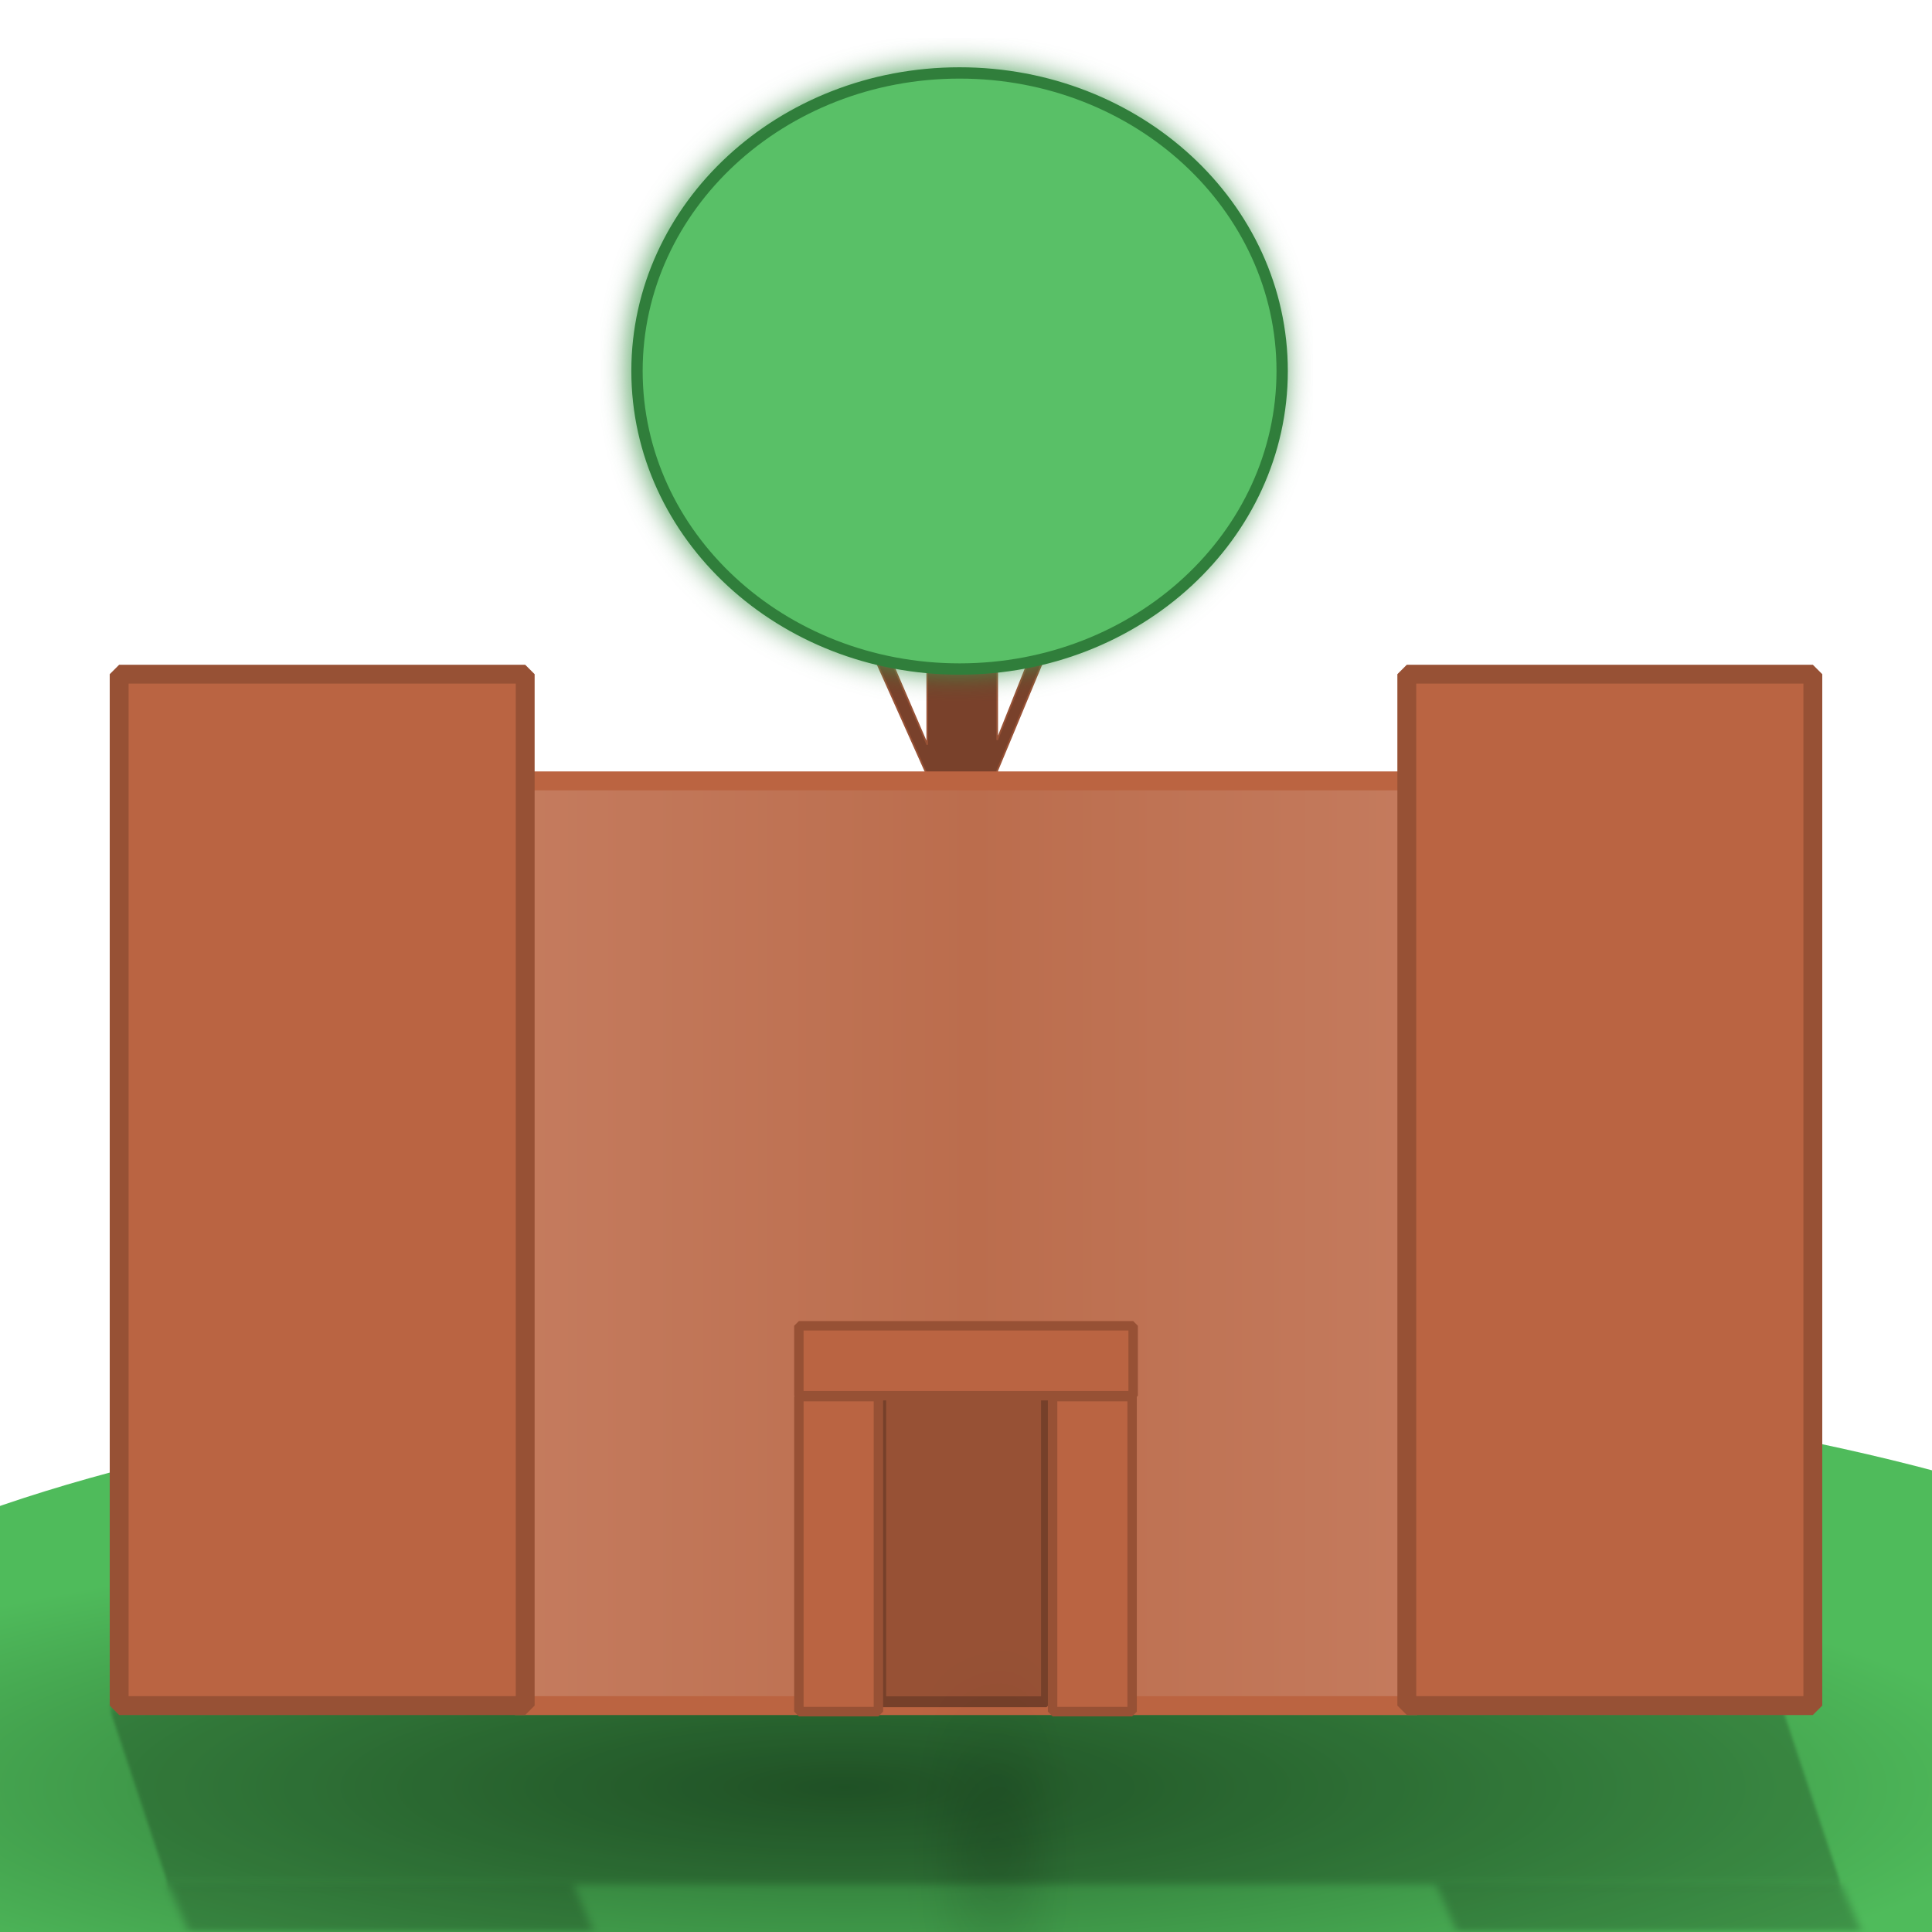
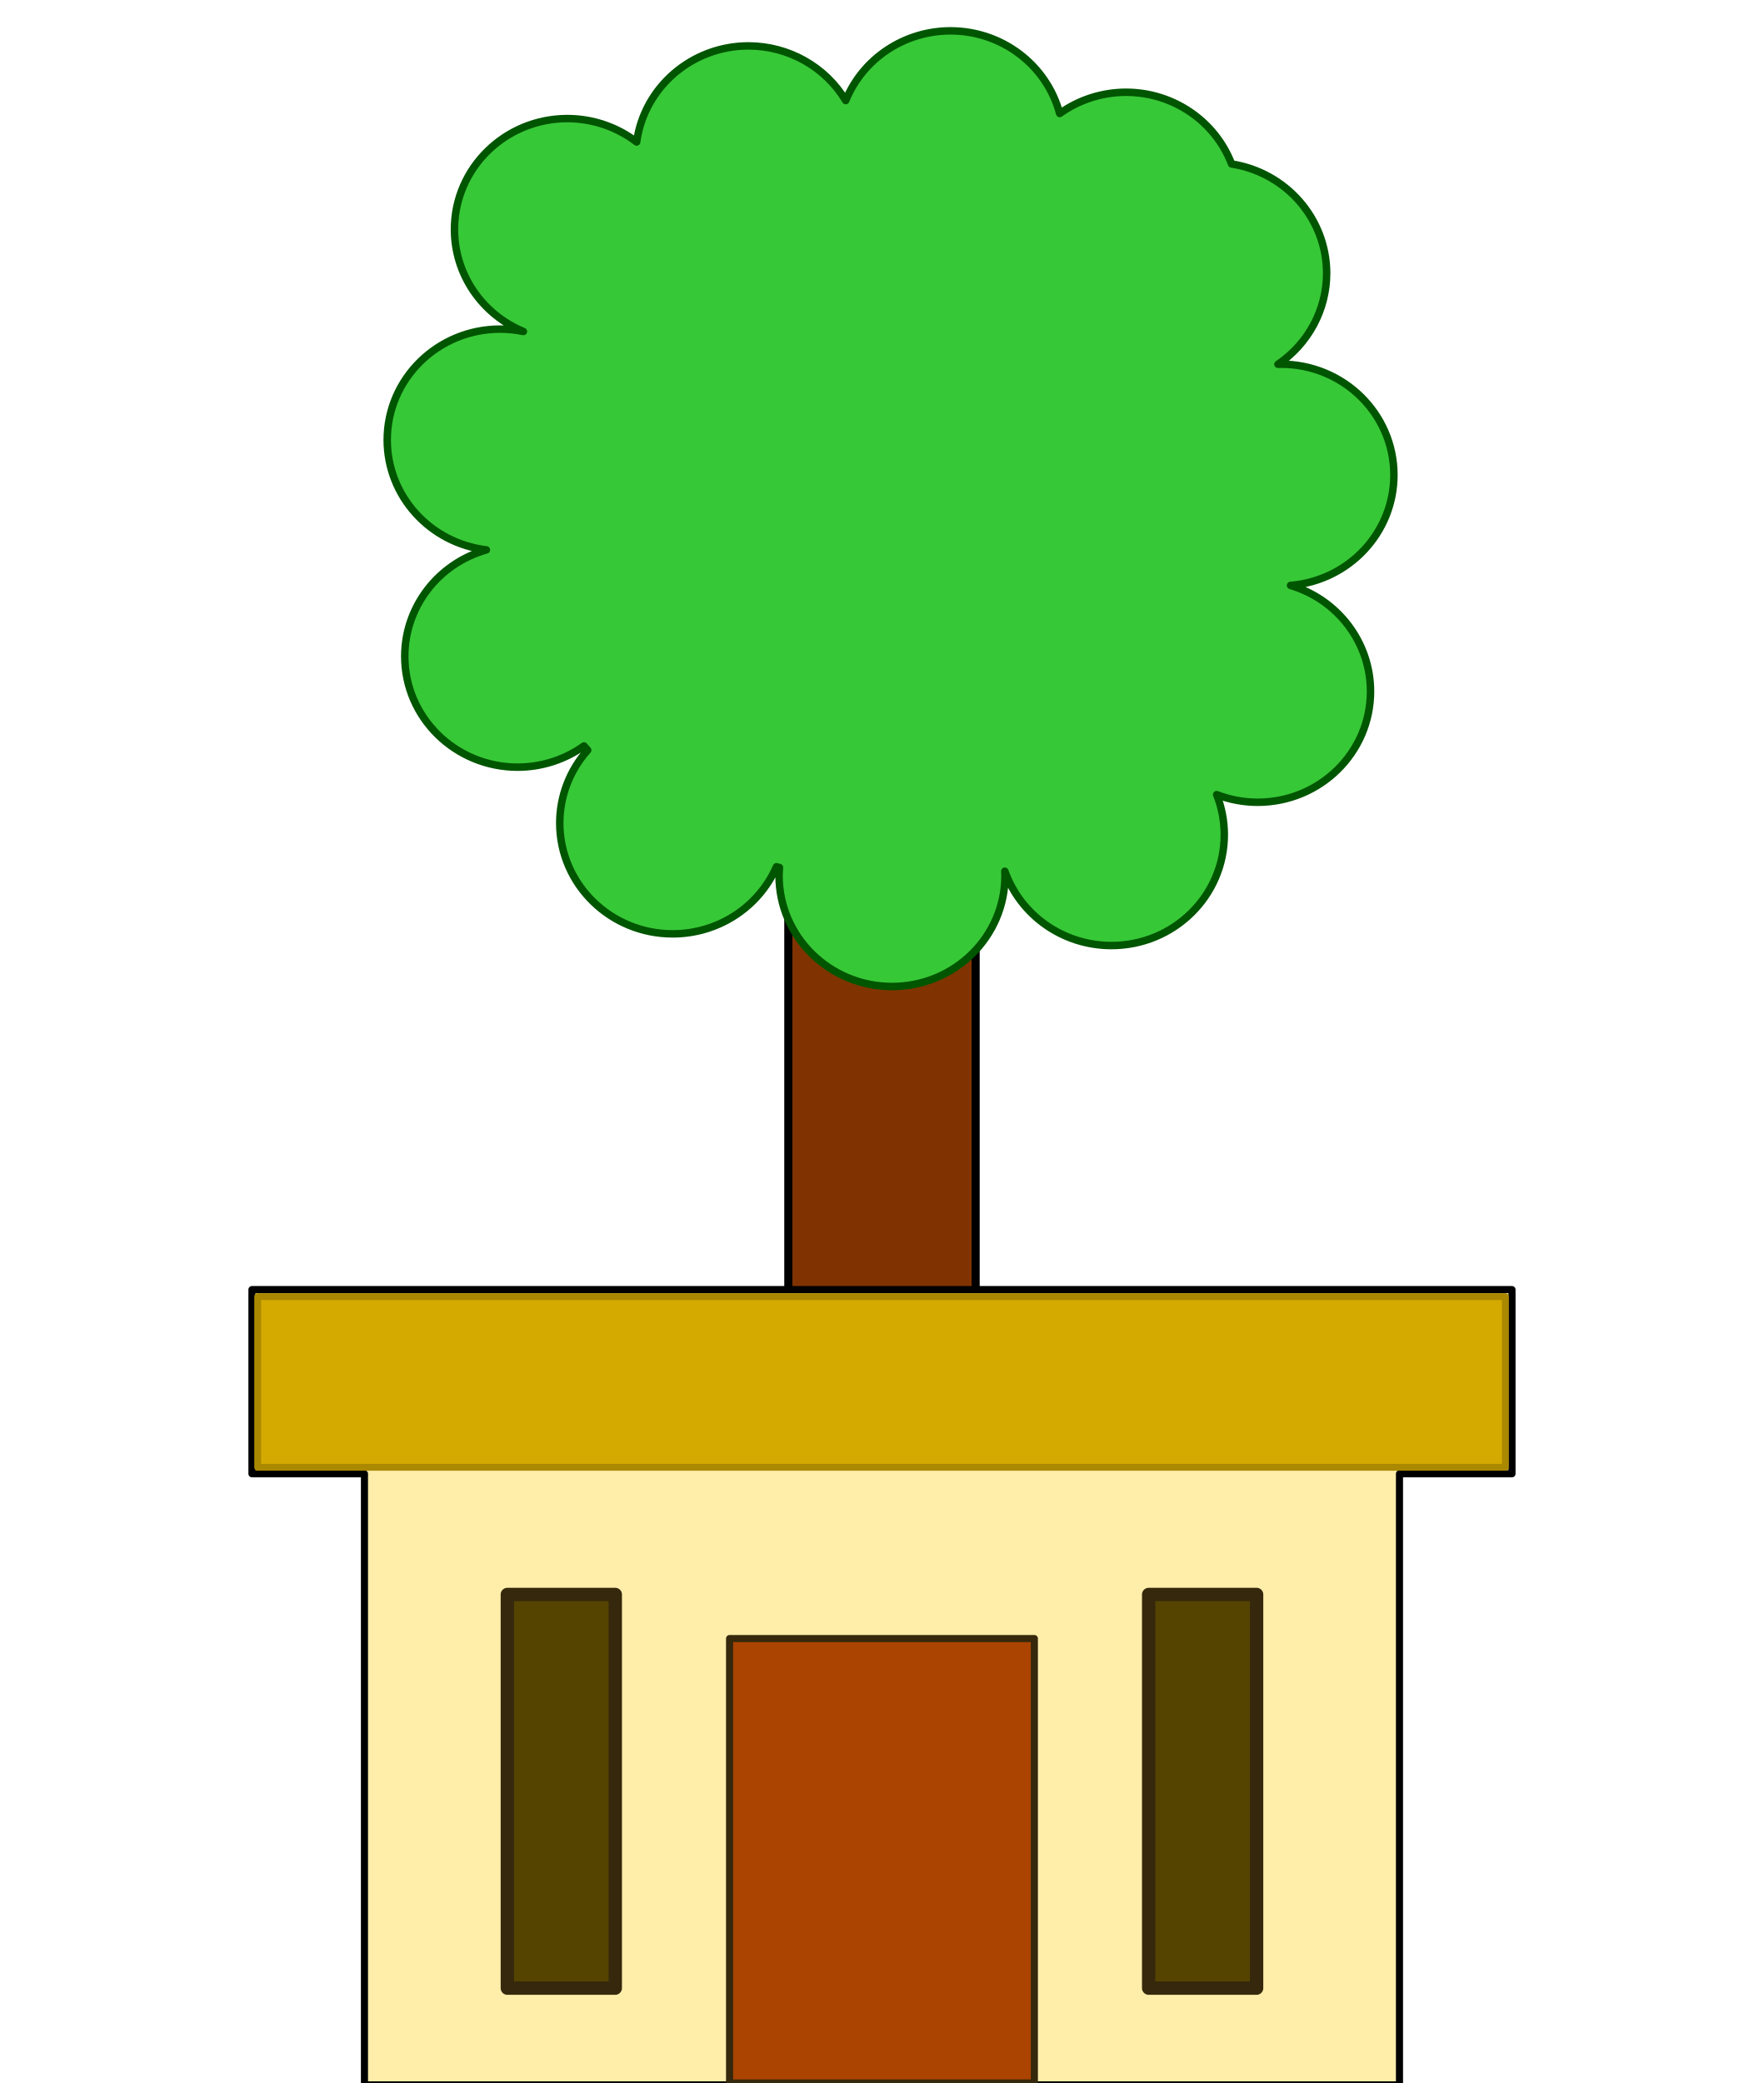
- <svg xmlns="http://www.w3.org/2000/svg" xmlns:xlink="http://www.w3.org/1999/xlink" width="1024" height="1024" viewBox="0 0 270.933 270.933" version="1.1" id="svg8">
-   <defs id="defs2">
-     <linearGradient id="linearGradient867">
-       <stop style="stop-color:#28672f;stop-opacity:1;" offset="0" id="stop863" />
-       <stop style="stop-color:#4fbb5b;stop-opacity:1" offset="1" id="stop865" />
-     </linearGradient>
-     <linearGradient id="linearGradient849">
-       <stop style="stop-color:#c98266;stop-opacity:1;" offset="0" id="stop845" />
-       <stop id="stop853" offset="0.5" style="stop-color:#bb6d4d;stop-opacity:1" />
-       <stop style="stop-color:#c98266;stop-opacity:1" offset="1" id="stop847" />
-     </linearGradient>
-     <filter style="color-interpolation-filters:sRGB" id="filter6169" x="-0.004" width="1.008" y="-0.054" height="1.109">
-       <feGaussianBlur stdDeviation="0.371" id="feGaussianBlur6171" />
-     </filter>
-     <filter style="color-interpolation-filters:sRGB" id="filter6374" x="-0.014" width="1.027" y="-0.869" height="2.738">
-       <feGaussianBlur stdDeviation="2.197" id="feGaussianBlur6376" />
-     </filter>
-     <filter style="color-interpolation-filters:sRGB" id="filter6418" x="-0.026" width="1.053" y="-0.035" height="1.07">
-       <feGaussianBlur stdDeviation="0.806" id="feGaussianBlur6420" />
-     </filter>
-     <filter style="color-interpolation-filters:sRGB" id="filter6434" x="-0.026" width="1.052" y="-0.035" height="1.071">
-       <feGaussianBlur stdDeviation="0.808" id="feGaussianBlur6436" />
-     </filter>
-     <linearGradient xlink:href="#linearGradient849" id="linearGradient851" x1="43.215" y1="189.182" x2="229.526" y2="189.182" gradientUnits="userSpaceOnUse" gradientTransform="matrix(1.002336,0,0,1,-0.3165109,0)" />
-     <radialGradient xlink:href="#linearGradient867" id="radialGradient869" cx="337.213" cy="268.046" fx="337.213" fy="268.046" r="185.649" gradientTransform="matrix(0.9003085,5.2397612e-5,0,0.1946609,-185.1948,224.5194)" gradientUnits="userSpaceOnUse" />
-     <filter style="color-interpolation-filters:sRGB" id="filter934" x="-0.054" width="1.109" y="-0.059" height="1.117">
-       <feGaussianBlur stdDeviation="2.045" id="feGaussianBlur936" />
-     </filter>
-   </defs>
-   <g id="layer1" transform="translate(0,-26.06663)">
-     <ellipse id="path3745" cx="143.757" cy="270.321" rx="185.649" ry="52.255" style="stroke-width:0.265;fill:url(#radialGradient869);fill-opacity:1" />
-     <rect id="rect3713-96-4" width="231.168" height="16.415" x="19.439" y="-284.549" style="opacity:0.215;fill:#000000;fill-opacity:1;stroke:none;stroke-width:0.539;stroke-linejoin:bevel;stroke-miterlimit:4;stroke-dasharray:none;stroke-opacity:1;filter:url(#filter6169)" transform="matrix(1.014784,0,-0.502818,-1.510214,-139.2307,-139.4455)" />
-     <rect id="rect3713-96" width="56.396" height="54.924" x="17.769" y="-318.586" style="opacity:0.215;fill:#000000;fill-opacity:1;stroke:none;stroke-width:0.487;stroke-linejoin:bevel;stroke-miterlimit:4;stroke-dasharray:none;stroke-opacity:1;filter:url(#filter6418)" transform="matrix(1.007468,0,-0.2362153,-0.5474301,-56.61073,145.9476)" />
-     <path style="fill:#79412b;fill-opacity:1;stroke:#975135;stroke-width:0.902;stroke-linejoin:bevel;stroke-miterlimit:4;stroke-dasharray:none;stroke-opacity:1" d="m 491.48,220.271 v 174.432 l -65.153,-151.215 -7.521,5.027 72.675,162.467 v 36.645 l -0.699,1.047 0.699,0.467 v 416.525 h 37.039 V 408.488 l 74.034,-177.911 -7.521,-5.027 -66.512,166.661 V 220.271 Z" id="rect3713-5" transform="matrix(0.2645833,0,0,0.2645833,0,26.06663)" />
-     <rect id="rect3713-0" width="123.879" height="129.68" x="73.538" y="135.572" style="fill:url(#linearGradient851);fill-opacity:1;stroke:#bb6441;stroke-width:2.649;stroke-miterlimit:4;stroke-dasharray:none;stroke-opacity:1" />
-     <rect id="rect3713" width="56.941" height="144.639" x="16.71" y="120.611" style="fill:#ba6442;fill-opacity:1;stroke:#975135;stroke-width:2.646;stroke-linejoin:bevel;stroke-miterlimit:4;stroke-dasharray:none;stroke-opacity:1" />
-     <ellipse id="path3745-5-1" cx="134.144" cy="77.925" rx="45.237" ry="41.795" style="fill:#59c067;fill-opacity:1;stroke:#307e3b;stroke-width:1.587;stroke-miterlimit:4;stroke-dasharray:none;stroke-opacity:1;filter:url(#filter934)" transform="matrix(0.9943348,0,0,0.9943348,0.7599443,0.4414565)" />
-     <ellipse id="path3745-5" cx="134.566" cy="78.091" rx="45.237" ry="41.795" style="fill:#59c067;fill-opacity:1;stroke-width:1.587;stroke:#307e3b;stroke-opacity:1;stroke-miterlimit:4;stroke-dasharray:none;" />
-     <rect id="rect3713-9" width="56.941" height="144.639" x="197.282" y="120.611" style="fill:#ba6442;fill-opacity:1;stroke:#975135;stroke-width:2.646;stroke-linejoin:bevel;stroke-miterlimit:4;stroke-dasharray:none;stroke-opacity:1" />
-     <rect id="rect3713-6-6-1" width="23.252" height="43.09" x="123.503" y="-264.716" style="fill:#975135;fill-opacity:1;stroke:#76402a;stroke-width:1.524;stroke-linejoin:bevel;stroke-miterlimit:4;stroke-dasharray:none;stroke-opacity:1" transform="scale(1,-1)" />
-     <rect id="rect3713-6" width="11.154" height="44.179" x="112.03" y="221.92" style="fill:#ba6442;fill-opacity:1;stroke:#975135;stroke-width:1.323;stroke-linejoin:bevel;stroke-miterlimit:4;stroke-dasharray:none;stroke-opacity:1" />
-     <rect id="rect3713-96-5" width="237.624" height="5.692" x="16.655" y="-271.319" style="opacity:0.482;fill:#000000;fill-opacity:0.724;stroke:#000000;stroke-width:0.322;stroke-linejoin:bevel;stroke-miterlimit:4;stroke-dasharray:none;stroke-opacity:1;filter:url(#filter6374)" transform="matrix(0.05137288,-0.01336677,-1.432344,-5.504968,-249.3819,-1175.217)" />
-     <rect id="rect3713-9-6" width="11.154" height="44.179" x="147.609" y="221.92" style="fill:#ba6442;fill-opacity:1;stroke:#975135;stroke-width:1.323;stroke-linejoin:bevel;stroke-miterlimit:4;stroke-dasharray:none;stroke-opacity:1" />
-     <rect id="rect3713-6-6" width="46.877" height="9.806" x="112.028" y="-221.793" style="fill:#ba6442;fill-opacity:1;stroke:#975135;stroke-width:1.323;stroke-linejoin:bevel;stroke-miterlimit:4;stroke-dasharray:none;stroke-opacity:1" transform="scale(1,-1)" />
-     <rect id="rect3713-96-59" width="56.396" height="54.924" x="17.769" y="-318.586" style="opacity:0.215;fill:#000000;fill-opacity:1;stroke:none;stroke-width:0.487;stroke-linejoin:bevel;stroke-miterlimit:4;stroke-dasharray:none;stroke-opacity:1;filter:url(#filter6434)" transform="matrix(1.006652,0,-0.2585874,-0.5947764,115.3195,133.4642)" />
+ <svg xmlns="http://www.w3.org/2000/svg" width="210mm" height="248mm" viewBox="0 0 210 248" version="1.1" id="svg8">
+   <defs id="defs2" />
+   <g id="layer1" transform="translate(0,-49)">
+     <rect style="opacity:1;fill:#803300;fill-opacity:1;stroke:#000000;stroke-width:0.965;stroke-linecap:round;stroke-linejoin:round;stroke-miterlimit:4;stroke-dasharray:none;stroke-opacity:1" id="rect819" width="22.301" height="103.565" x="93.85" y="140.367" />
+     <path style="opacity:1;fill:#37c837;fill-opacity:1;stroke:#005500;stroke-width:0.889;stroke-linecap:round;stroke-linejoin:round;stroke-miterlimit:4;stroke-dasharray:none;stroke-opacity:1" d="M 113.159,52.672 A 13.448,13.198 0 0 0 100.683,60.973 13.448,13.198 0 0 0 89.108,54.464 13.448,13.198 0 0 0 75.795,65.906 13.448,13.198 0 0 0 67.553,63.116 13.448,13.198 0 0 0 54.105,76.314 13.448,13.198 0 0 0 62.313,88.47 13.448,13.198 0 0 0 59.546,88.183 13.448,13.198 0 0 0 46.098,101.38 a 13.448,13.198 0 0 0 11.809,13.088 13.448,13.198 0 0 0 -9.72,12.674 13.448,13.198 0 0 0 13.448,13.198 13.448,13.198 0 0 0 7.887,-2.528 46.825,45.954 0 0 0 0.445,0.497 13.448,13.198 0 0 0 -3.328,8.677 13.448,13.198 0 0 0 13.448,13.198 13.448,13.198 0 0 0 12.351,-7.988 46.825,45.954 0 0 0 0.36,0.09 13.448,13.198 0 0 0 -0.049,0.967 13.448,13.198 0 0 0 13.448,13.198 13.448,13.198 0 0 0 13.448,-13.198 13.448,13.198 0 0 0 -0.019,-0.528 13.448,13.198 0 0 0 12.682,8.852 13.448,13.198 0 0 0 13.448,-13.198 13.448,13.198 0 0 0 -0.91,-4.771 13.448,13.198 0 0 0 4.869,0.91 13.448,13.198 0 0 0 13.448,-13.198 13.448,13.198 0 0 0 -9.521,-12.62 13.448,13.198 0 0 0 12.306,-13.142 13.448,13.198 0 0 0 -13.448,-13.198 13.448,13.198 0 0 0 -0.357,0.012 13.448,13.198 0 0 0 5.798,-10.836 13.448,13.198 0 0 0 -11.317,-13.015 13.448,13.198 0 0 0 -12.575,-8.538 13.448,13.198 0 0 0 -7.891,2.531 13.448,13.198 0 0 0 -12.998,-9.842 z" id="path826" />
+   </g>
+   <g id="layer2" transform="translate(0,-49)">
+     <path style="opacity:1;fill:#ffeeaa;fill-opacity:1;stroke:#000000;stroke-width:0.845;stroke-linecap:round;stroke-linejoin:round;stroke-miterlimit:4;stroke-dasharray:none;stroke-opacity:1" d="m 29.995,202.536 v 21.929 h 13.395 v 72.761 H 166.61 V 224.465 h 13.395 v -21.929 z" id="rect815" />
+     <rect style="opacity:1;fill:#554400;fill-opacity:1;stroke:#35280c;stroke-width:1.587;stroke-linecap:round;stroke-linejoin:round;stroke-miterlimit:4;stroke-dasharray:none;stroke-opacity:1" id="rect4680" width="12.851" height="46.869" x="60.399" y="238.836" />
+     <rect style="opacity:1;fill:#554400;fill-opacity:1;stroke:#35280c;stroke-width:1.587;stroke-linecap:round;stroke-linejoin:round;stroke-miterlimit:4;stroke-dasharray:none;stroke-opacity:1" id="rect4680-9" width="12.851" height="46.869" x="136.75" y="238.836" />
+     <rect style="opacity:1;fill:#aa4400;fill-opacity:1;stroke:#35280c;stroke-width:0.845;stroke-linecap:round;stroke-linejoin:round;stroke-miterlimit:4;stroke-dasharray:none;stroke-opacity:1" id="rect4697" width="36.286" height="52.917" x="86.857" y="244.083" />
+     <rect style="opacity:1;fill:#d4aa00;fill-opacity:1;stroke:#aa8800;stroke-width:0.809;stroke-linecap:round;stroke-linejoin:round;stroke-miterlimit:4;stroke-dasharray:none;stroke-opacity:1" id="rect4701" width="148.54" height="20.317" x="30.676" y="203.378" />
  </g>
</svg>
